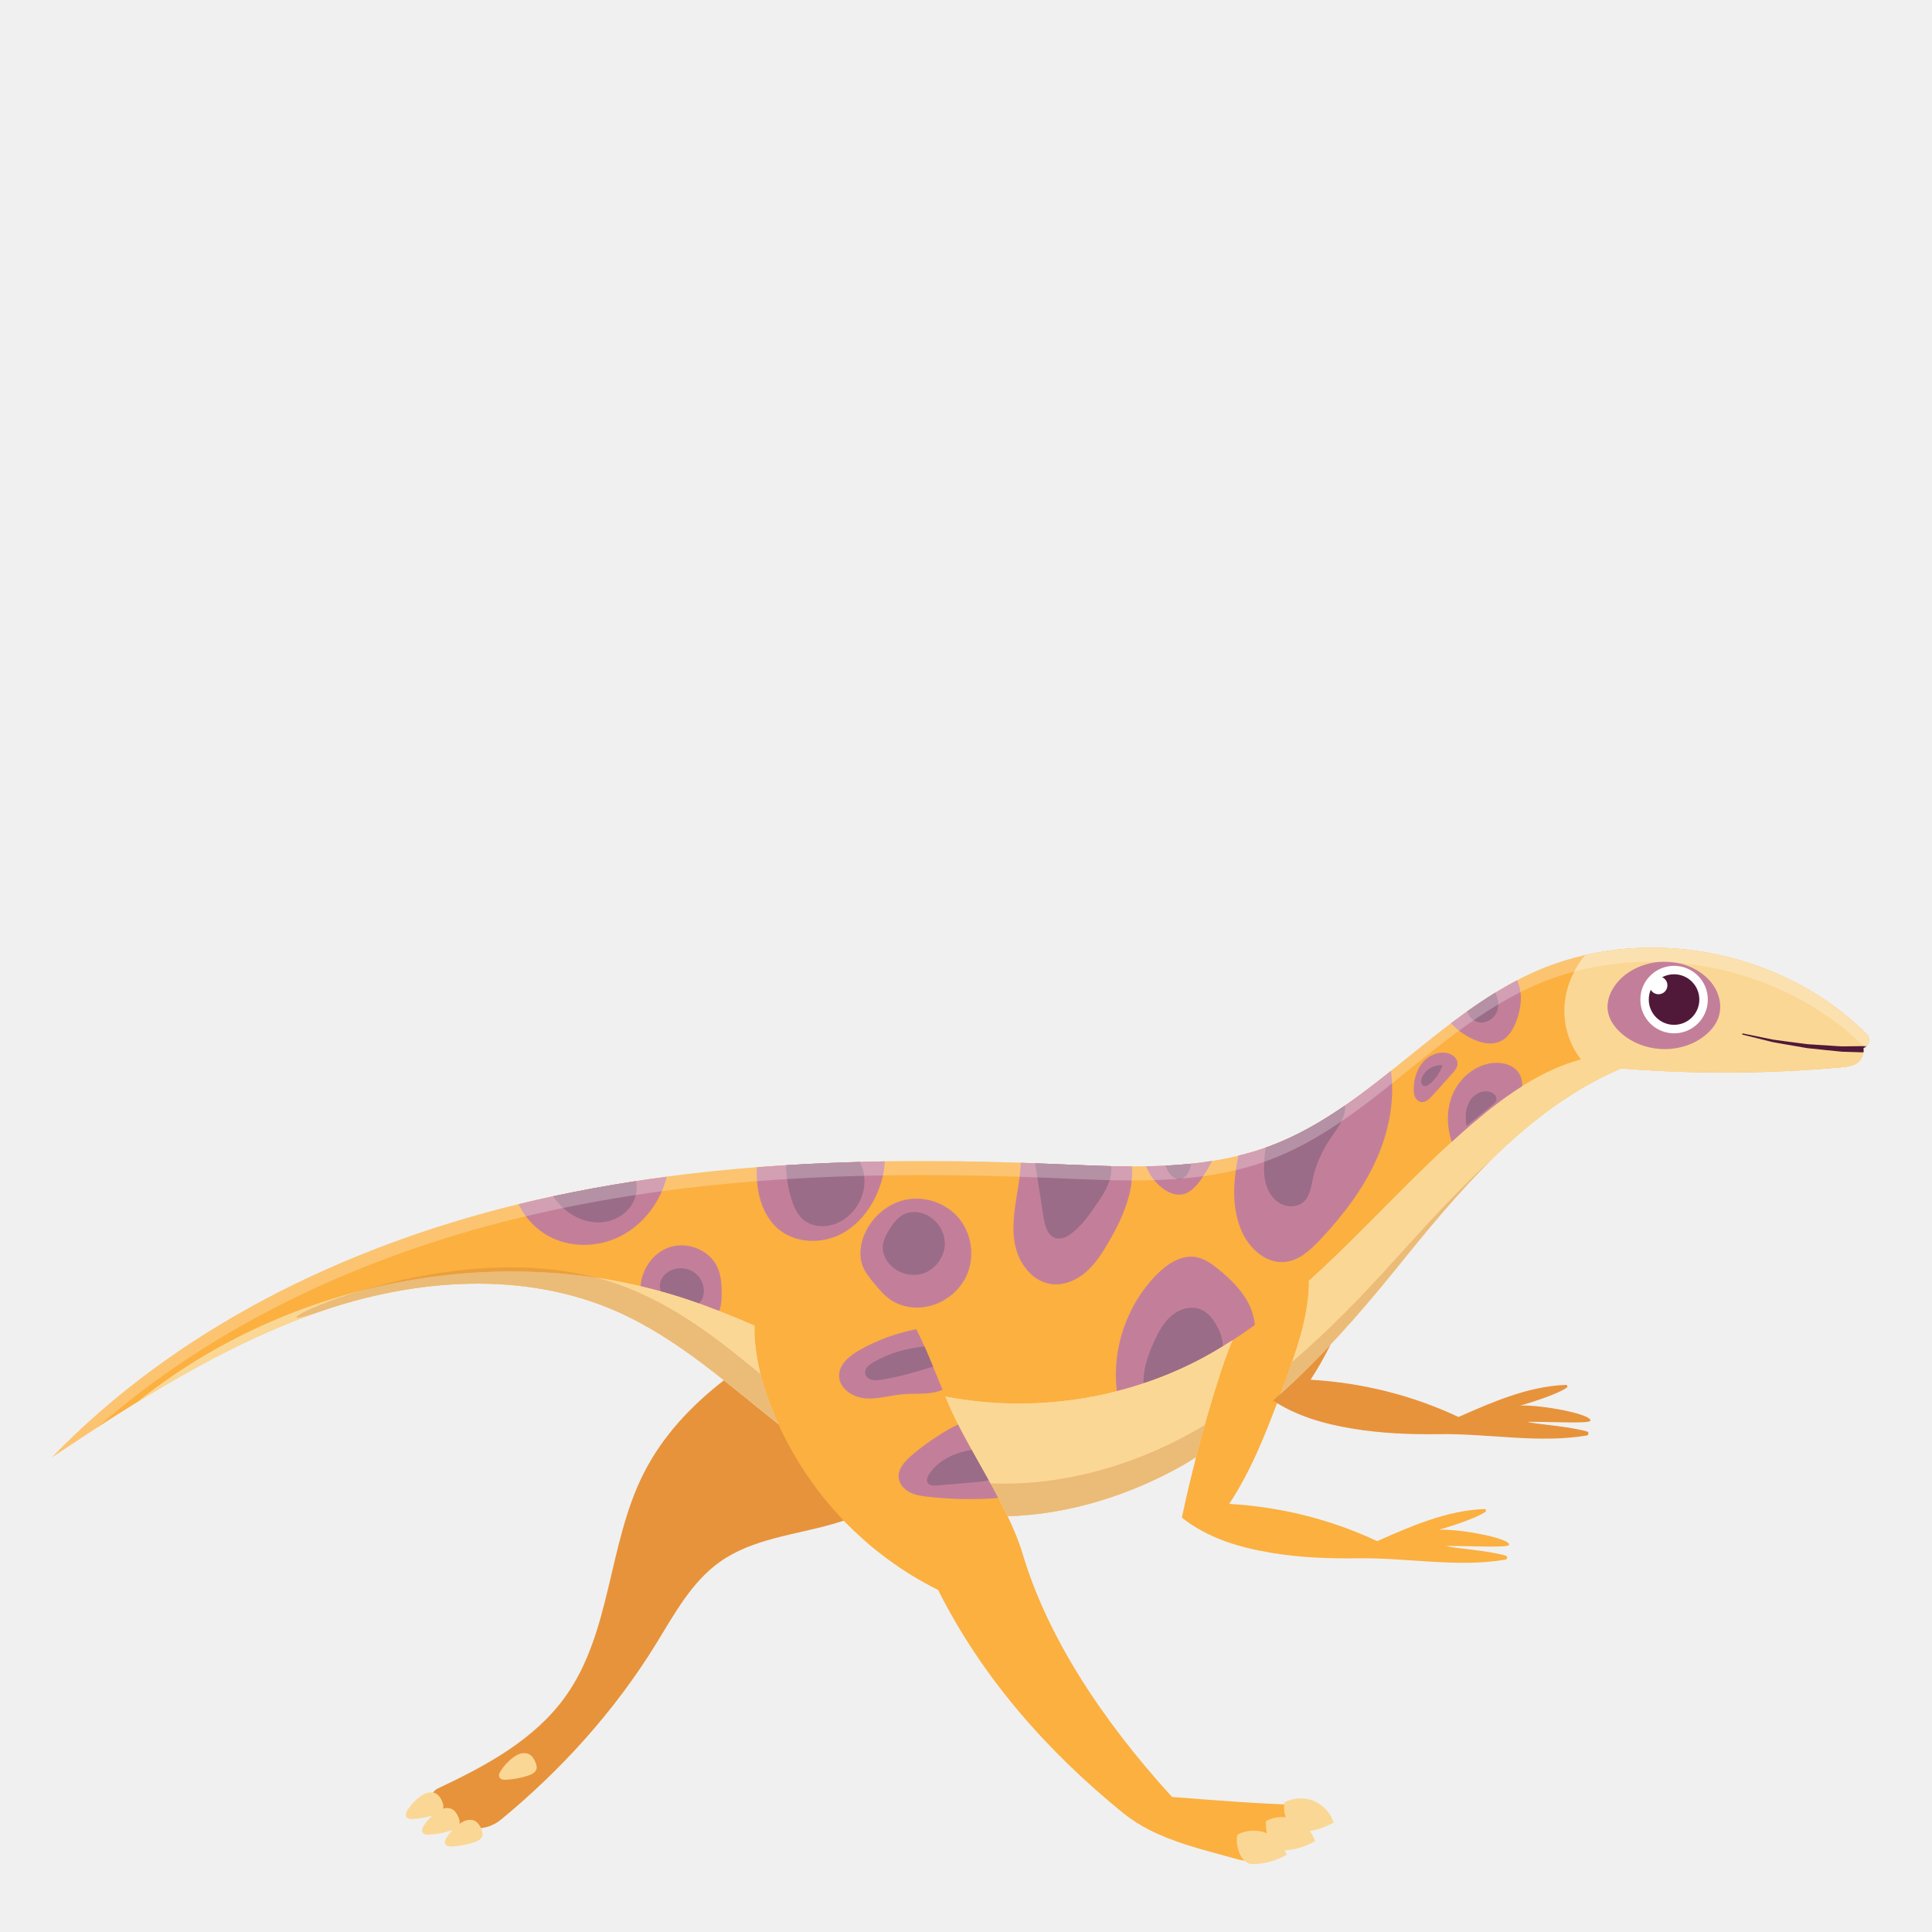
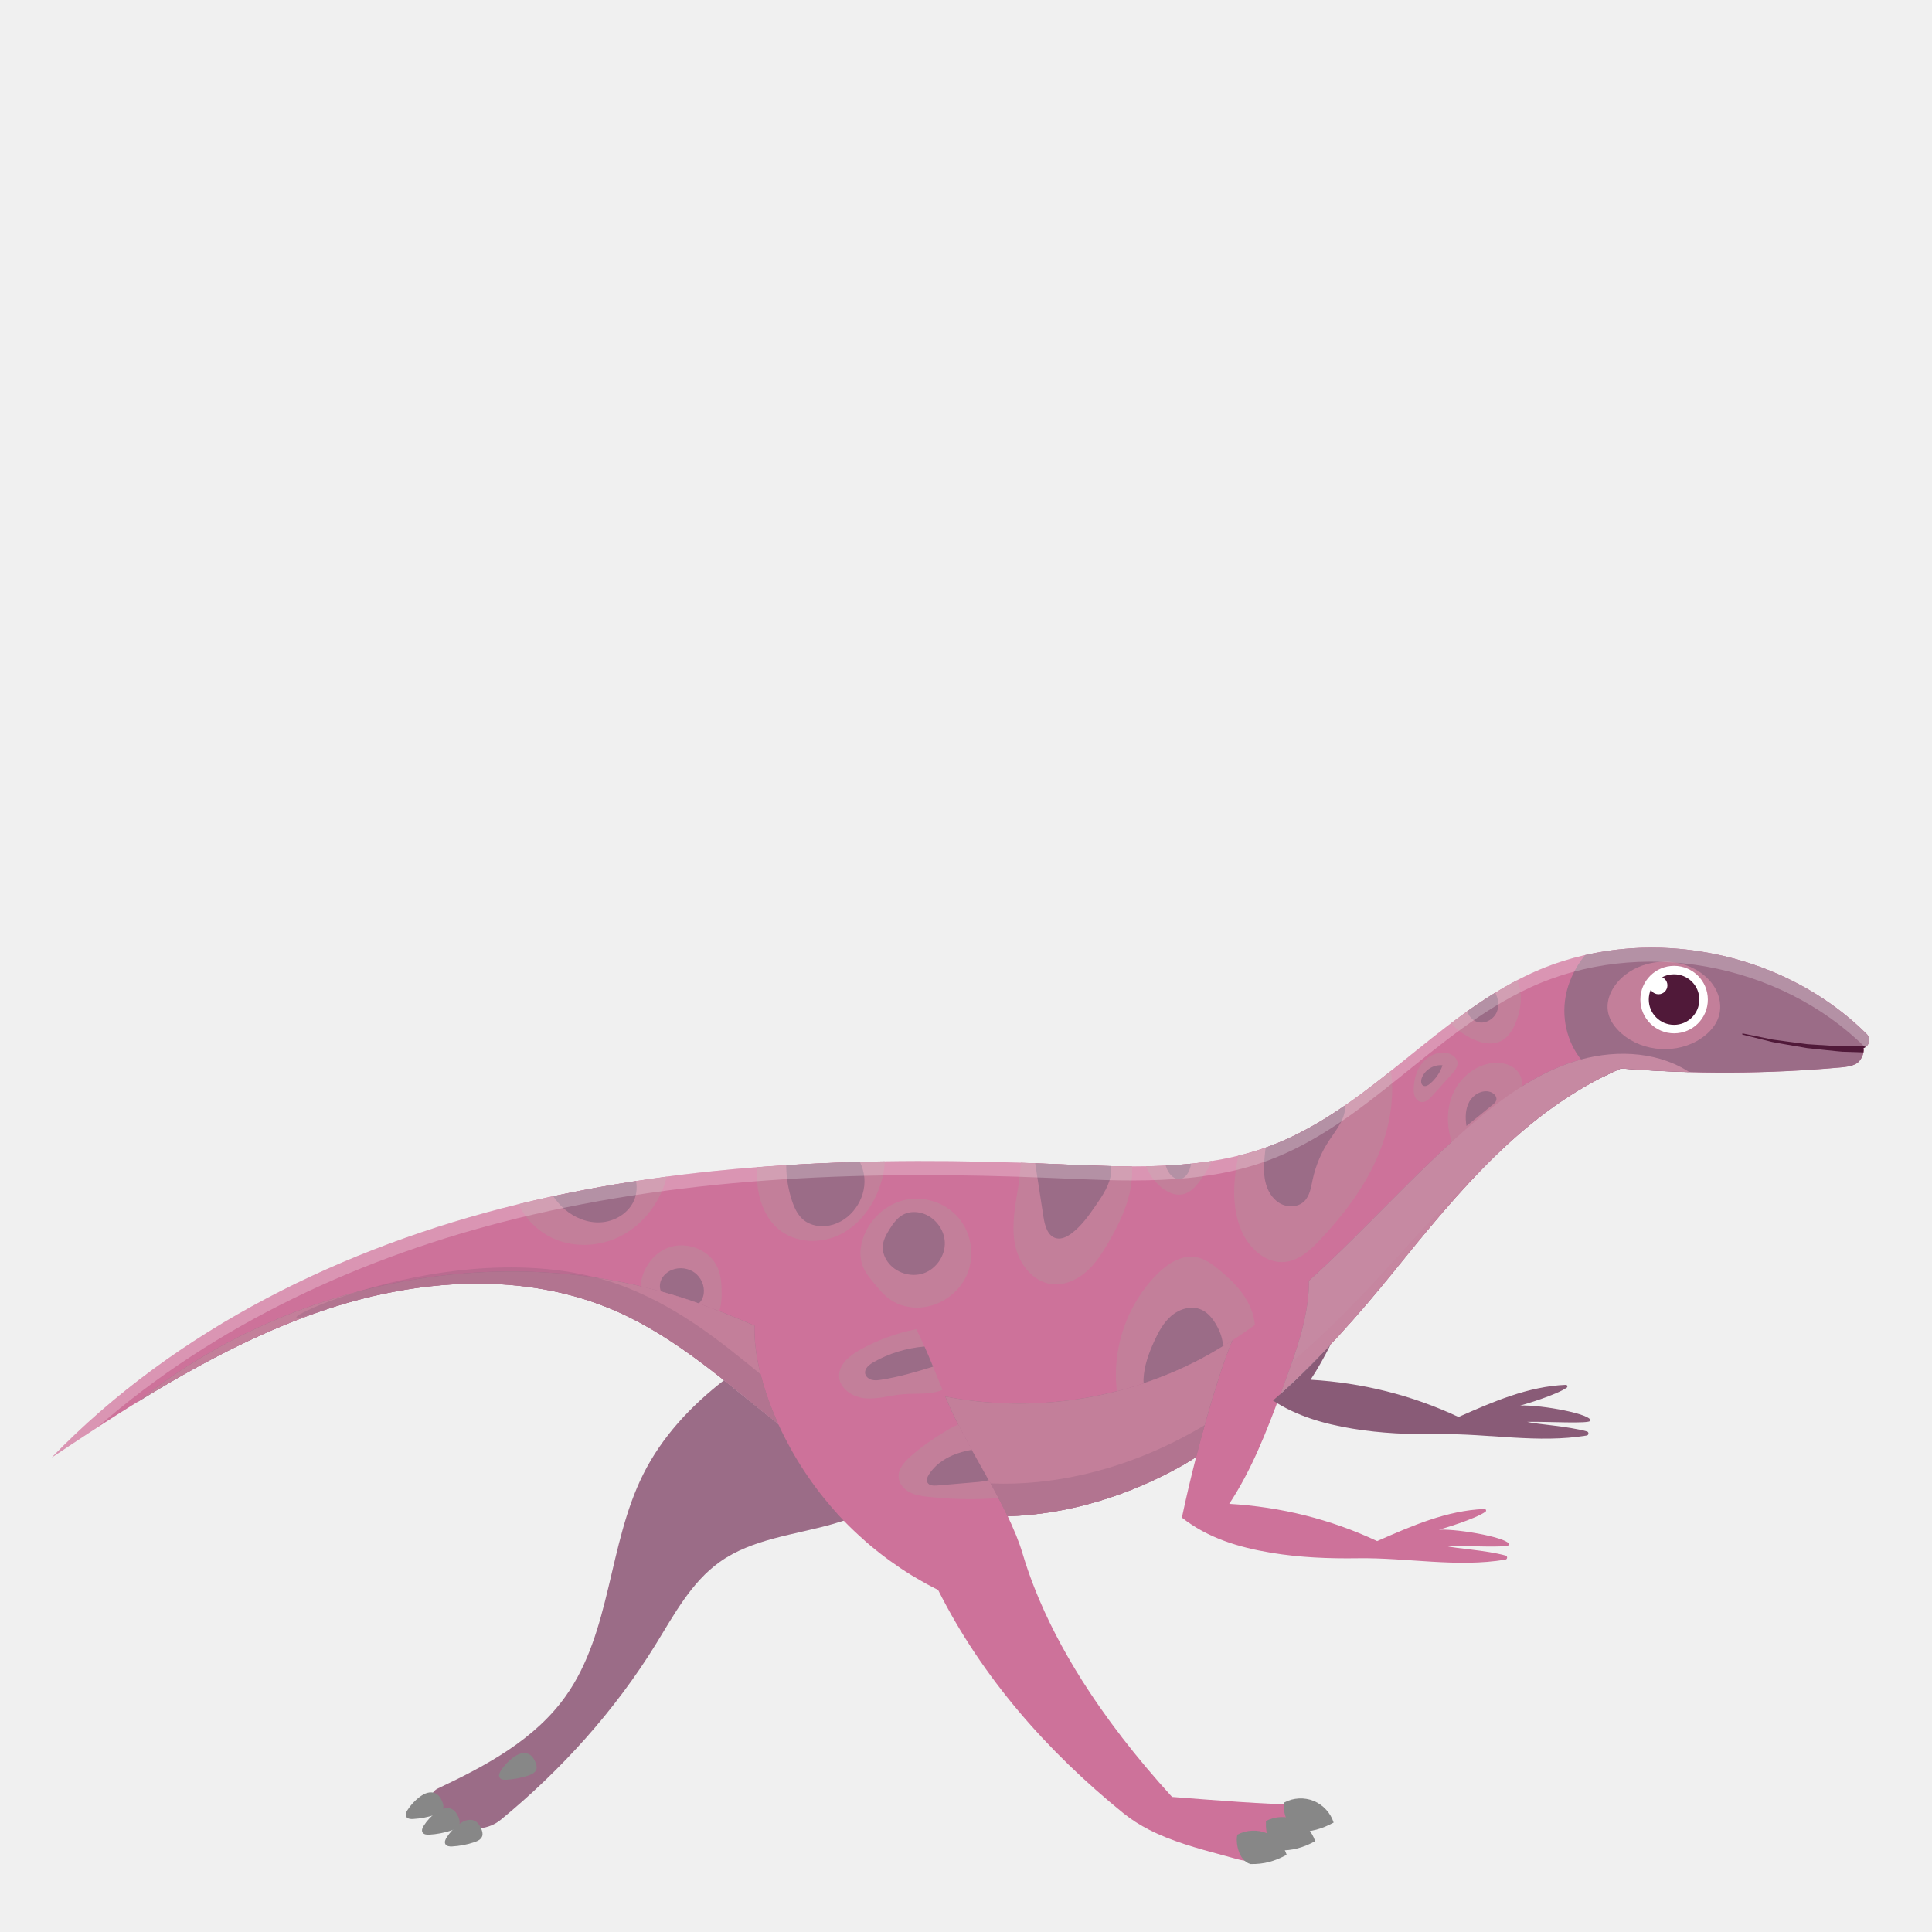
<svg xmlns="http://www.w3.org/2000/svg" version="1.1" id="Layer_1" x="0px" y="0px" width="170px" height="170px" viewBox="0 0 170 170" enable-background="new 0 0 170 170" xml:space="preserve">
  <g>
-     <path fill="#E7933B" d="M56.588,129.74c-3.087,6.187-2.798,13.843-6.795,19.483c-2.711,3.826-6.981,6.13-11.26,8.144   c-0.73,0.344-0.846,1.341-0.208,1.835c0.628,0.487,1.273,0.915,1.963,1.281c1.222,0.648,2.718,0.512,3.787-0.367   c5.334-4.387,10.025-9.582,13.645-15.459c1.612-2.617,3.115-5.444,5.622-7.225c2.864-2.034,6.551-2.365,9.93-3.328   c1.956-0.557,3.843-1.35,5.615-2.347c-5.687-2.233-10.323-6.455-15.182-10.305C60.771,123.72,58.234,126.441,56.588,129.74z" />
-     <path fill="#FBB040" d="M164.251,90.982c-7.538-7.519-19.903-9.793-29.585-5.305c-8.373,3.882-14.356,12.001-23.012,15.2   c-6.041,2.232-12.688,1.808-19.121,1.537c-15.744-0.659-31.673-0.185-46.979,3.561c-15.306,3.745-30.04,10.938-40.994,22.266   c7.47-4.978,15.011-9.845,23.486-12.8c8.476-2.955,18.089-3.666,26.292-0.02c5.248,2.332,9.607,6.275,14.135,9.87   c0.33,0.732,0.696,1.447,1.083,2.149c0.047,0.084,0.091,0.17,0.139,0.254c0.378,0.669,0.784,1.323,1.212,1.962   c0.065,0.097,0.132,0.193,0.198,0.29c0.437,0.636,0.895,1.256,1.378,1.856c0.055,0.069,0.113,0.135,0.169,0.203   c0.509,0.621,1.039,1.228,1.595,1.807c0.549,0.571,1.127,1.116,1.719,1.643c0.082,0.073,0.162,0.148,0.245,0.221   c0.569,0.495,1.158,0.967,1.763,1.417c0.109,0.082,0.218,0.162,0.329,0.241c0.61,0.442,1.234,0.864,1.876,1.259   c0.095,0.058,0.192,0.112,0.288,0.169c0.678,0.406,1.369,0.792,2.079,1.141c3.869,7.71,9.604,14.212,16.303,19.646   c0.701,0.568,1.461,1.045,2.261,1.455c2.001,1.025,4.256,1.638,6.487,2.241c0.447,0.121,0.893,0.241,1.335,0.365   c1.137,0.317,2.361,0.081,3.3-0.636c1.088-0.832,2.142-1.678,3.219-2.515c0.171-0.132,0.275-0.299,0.324-0.475   c0.119-0.44-0.114-0.938-0.569-1.101c-0.091-0.032-0.19-0.051-0.298-0.054c-3.939-0.081-7.82-0.407-11.779-0.712   c-1.569-1.722-3.04-3.467-4.398-5.229c-0.679-0.882-1.33-1.768-1.95-2.657c-0.31-0.444-0.612-0.89-0.907-1.337   c-1.771-2.679-3.26-5.387-4.415-8.102c-0.192-0.453-0.376-0.905-0.55-1.358c-0.348-0.906-0.658-1.812-0.928-2.718   c-0.159-0.535-0.354-1.08-0.576-1.631c-0.023-0.058-0.053-0.117-0.077-0.175c-0.204-0.495-0.423-0.994-0.663-1.498   c5.359-0.151,10.747-1.842,15.442-4.504c0.39-0.221,0.759-0.471,1.14-0.703c-0.454,1.77-0.877,3.548-1.252,5.337   c2.281,1.794,4.986,2.613,7.855,3.091c2.518,0.419,5.074,0.522,7.626,0.484c4.359-0.064,8.711,0.832,12.982,0.121   c0.194-0.032,0.21-0.308,0.019-0.36c-1.763-0.484-4.35-0.609-5.26-0.842c1.854-0.031,5.468,0.188,5.563-0.095   c0.194-0.561-4.2-1.409-6.171-1.342c0.271-0.052,3.209-0.937,4.098-1.573c0.107-0.077,0.046-0.25-0.086-0.245   c-3.321,0.134-6.383,1.479-9.443,2.827c-4.1-1.928-8.492-3.012-13.016-3.279c1.973-2.99,3.282-6.354,4.525-9.718   c3.596-3.233,6.845-6.896,9.891-10.659c5.788-7.156,11.604-14.281,20.049-17.942c6.418,0.516,12.879,0.487,19.292-0.084   c0.485-0.043,0.986-0.095,1.411-0.333s0.726-0.893,0.639-1.372l0.01-0.004C164.496,92.037,164.639,91.369,164.251,90.982z" />
+     <path fill="#9B6C87" d="M56.588,129.74c-3.087,6.187-2.798,13.843-6.795,19.482c-2.711,3.826-6.981,6.131-11.26,8.145   c-0.73,0.344-0.846,1.341-0.208,1.835c0.628,0.487,1.273,0.915,1.963,1.28c1.222,0.648,2.718,0.513,3.787-0.366   c5.334-4.388,10.025-9.582,13.645-15.459c1.612-2.617,3.115-5.444,5.622-7.226c2.864-2.033,6.551-2.365,9.93-3.328   c1.956-0.557,3.843-1.35,5.615-2.347c-5.687-2.233-10.323-6.455-15.182-10.305C60.771,123.72,58.234,126.441,56.588,129.74z" />
+     <path fill="#CD729A" d="M164.251,90.982c-7.538-7.52-19.903-9.793-29.585-5.306c-8.373,3.882-14.355,12.001-23.012,15.2   c-6.041,2.232-12.688,1.809-19.121,1.537c-15.744-0.659-31.673-0.186-46.979,3.561c-15.306,3.745-30.04,10.938-40.994,22.267   c7.47-4.978,15.011-9.845,23.486-12.8c8.476-2.955,18.089-3.666,26.292-0.021c5.248,2.332,9.607,6.274,14.135,9.87   c0.33,0.732,0.696,1.447,1.083,2.148c0.047,0.084,0.091,0.17,0.139,0.254c0.378,0.67,0.784,1.324,1.212,1.963   c0.065,0.097,0.132,0.193,0.198,0.289c0.437,0.637,0.895,1.257,1.378,1.856c0.055,0.069,0.113,0.136,0.169,0.203   c0.509,0.621,1.039,1.228,1.595,1.808c0.549,0.57,1.127,1.115,1.719,1.643c0.082,0.072,0.162,0.148,0.245,0.221   c0.569,0.495,1.158,0.967,1.763,1.417c0.109,0.082,0.218,0.162,0.329,0.241c0.61,0.441,1.234,0.864,1.876,1.259   c0.095,0.058,0.192,0.112,0.288,0.169c0.678,0.406,1.369,0.793,2.079,1.141c3.869,7.711,9.604,14.213,16.304,19.646   c0.7,0.568,1.461,1.045,2.26,1.455c2.002,1.025,4.257,1.639,6.488,2.241c0.446,0.121,0.893,0.241,1.334,0.364   c1.137,0.318,2.361,0.082,3.301-0.635c1.088-0.832,2.142-1.679,3.219-2.516c0.171-0.132,0.275-0.299,0.324-0.475   c0.119-0.44-0.114-0.938-0.569-1.102c-0.091-0.031-0.19-0.051-0.298-0.054c-3.939-0.081-7.82-0.407-11.779-0.712   c-1.568-1.723-3.04-3.467-4.398-5.229c-0.678-0.883-1.33-1.769-1.949-2.658c-0.311-0.443-0.612-0.89-0.907-1.336   c-1.771-2.68-3.26-5.388-4.415-8.103c-0.191-0.453-0.376-0.905-0.55-1.358c-0.349-0.906-0.658-1.812-0.929-2.718   c-0.158-0.534-0.354-1.08-0.575-1.631c-0.023-0.058-0.054-0.117-0.077-0.175c-0.204-0.495-0.423-0.994-0.663-1.498   c5.358-0.151,10.747-1.842,15.442-4.504c0.39-0.221,0.759-0.471,1.14-0.703c-0.454,1.77-0.877,3.548-1.252,5.337   c2.28,1.794,4.985,2.613,7.854,3.091c2.519,0.419,5.074,0.522,7.627,0.484c4.358-0.064,8.711,0.832,12.981,0.121   c0.194-0.032,0.21-0.309,0.019-0.36c-1.763-0.483-4.35-0.608-5.26-0.842c1.854-0.031,5.469,0.188,5.562-0.095   c0.195-0.562-4.199-1.409-6.17-1.342c0.271-0.053,3.209-0.938,4.098-1.574c0.107-0.076,0.046-0.25-0.086-0.244   c-3.321,0.134-6.383,1.479-9.443,2.826c-4.1-1.928-8.492-3.012-13.016-3.278c1.973-2.99,3.281-6.354,4.525-9.718   c3.596-3.233,6.845-6.896,9.891-10.659c5.788-7.156,11.604-14.281,20.049-17.942c6.418,0.516,12.879,0.487,19.292-0.084   c0.485-0.043,0.985-0.095,1.411-0.333c0.425-0.237,0.727-0.893,0.639-1.372l0.01-0.004   C164.496,92.037,164.639,91.369,164.251,90.982z" />
    <g>
-       <path fill="#FBD795" d="M66.39,116.645c-1.877-0.81-3.768-1.58-5.698-2.234c-16.295-5.521-35.24-1.779-48.596,8.953    c5.072-3.134,10.303-5.953,15.95-7.922c8.476-2.955,18.089-3.666,26.292-0.02c5.248,2.332,9.607,6.275,14.135,9.87    c-0.393-0.873-0.745-1.766-1.05-2.674C66.779,120.695,66.341,118.657,66.39,116.645z" />
-       <path fill="#FBD795" d="M148.463,94.216c-2.945-1.802-6.723-1.854-10.009-0.795s-6.157,3.118-8.787,5.355    c-5.087,4.329-9.554,9.475-14.503,13.932c0.012,0.148,0.016,0.297,0.01,0.439c-0.104,2.961-1.137,5.8-2.159,8.581    c-0.108,0.295-0.218,0.59-0.327,0.886c3.596-3.233,6.845-6.896,9.891-10.659c5.788-7.156,11.604-14.281,20.049-17.942    c1.998,0.161,4,0.263,6.004,0.317C148.574,94.293,148.521,94.251,148.463,94.216z" />
-       <path fill="#FBD795" d="M105.246,128.208c0.596-2.317,1.25-4.62,1.98-6.898c0.365-1.143,0.759-2.279,1.223-3.384    c-0.918,0.592-1.855,1.157-2.83,1.67c-6.82,3.587-14.873,4.755-22.437,3.288c0.098,0.233,0.194,0.468,0.295,0.7    c1.319,3.043,3.593,6.502,5.187,9.831c5.359-0.151,10.747-1.842,15.442-4.504C104.496,128.69,104.865,128.44,105.246,128.208z" />
+       <path fill="#9B6C87" d="M66.39,116.645c-1.877-0.81-3.768-1.58-5.698-2.233c-16.295-5.521-35.24-1.779-48.596,8.953    c5.072-3.134,10.303-5.953,15.95-7.923c8.476-2.955,18.089-3.666,26.292-0.02c5.248,2.332,9.607,6.275,14.135,9.87    c-0.393-0.873-0.745-1.767-1.05-2.674C66.779,120.695,66.341,118.657,66.39,116.645z" />
+       <path fill="#9B6C87" d="M148.463,94.216c-2.945-1.802-6.723-1.854-10.009-0.795s-6.157,3.118-8.787,5.354    c-5.087,4.33-9.554,9.476-14.503,13.933c0.012,0.147,0.016,0.297,0.01,0.438c-0.104,2.961-1.137,5.801-2.158,8.582    c-0.108,0.295-0.219,0.59-0.328,0.886c3.597-3.233,6.846-6.896,9.892-10.659c5.788-7.156,11.604-14.281,20.049-17.941    c1.998,0.16,4,0.262,6.004,0.316C148.574,94.293,148.521,94.251,148.463,94.216z" />
+       <path fill="#9B6C87" d="M105.246,128.208c0.596-2.317,1.25-4.62,1.98-6.897c0.364-1.144,0.758-2.279,1.223-3.385    c-0.918,0.592-1.855,1.157-2.83,1.67c-6.82,3.588-14.873,4.756-22.437,3.288c0.098,0.233,0.194,0.468,0.295,0.7    c1.319,3.043,3.593,6.502,5.187,9.831c5.359-0.151,10.747-1.842,15.441-4.504C104.496,128.689,104.865,128.439,105.246,128.208z" />
    </g>
-     <path fill="#FBD795" d="M163.969,92.224l0.01-0.004c0.518-0.183,0.66-0.851,0.272-1.237c-6.337-6.319-16.083-8.933-24.78-6.939   c-0.946,1.166-1.596,2.57-1.774,4.059c-0.253,2.106,0.479,4.343,2.037,5.781c0.384,0.354,0.805,0.65,1.251,0.904   c0.537-0.271,1.083-0.531,1.643-0.774c6.418,0.516,12.879,0.487,19.292-0.084c0.485-0.043,0.986-0.095,1.411-0.333   S164.056,92.703,163.969,92.224z" />
-     <path fill="#FBD795" d="M114.168,161.185c1.199,0.021,2.127-0.243,3.182-0.814c-0.268-0.849-0.927-1.565-1.75-1.903   s-1.796-0.289-2.582,0.127C112.836,159.956,113.436,160.454,114.168,161.185z" />
-     <path fill="#FBD795" d="M112.539,162.823c1.199,0.022,2.127-0.242,3.182-0.813c-0.268-0.849-0.926-1.565-1.749-1.903   s-1.796-0.29-2.582,0.127C111.351,161.534,111.66,162.184,112.539,162.823z" />
-     <path fill="#FBD795" d="M110.033,164.022c1.199,0.021,2.128-0.243,3.183-0.814c-0.268-0.849-0.927-1.565-1.75-1.903   s-1.796-0.29-2.582,0.127C108.701,162.004,108.934,163.722,110.033,164.022z" />
-     <path fill="#FBD795" d="M38.905,158.504c-0.119-0.279-0.29-0.555-0.559-0.693c-0.231-0.119-0.51-0.122-0.76-0.05   s-0.475,0.213-0.682,0.37c-0.41,0.312-0.766,0.697-1.044,1.131c-0.114,0.179-0.217,0.409-0.112,0.593   c0.11,0.192,0.375,0.214,0.596,0.201c0.657-0.036,1.308-0.16,1.932-0.368c0.294-0.097,0.615-0.246,0.712-0.54   C39.058,158.938,38.991,158.707,38.905,158.504z" />
-     <path fill="#FBD795" d="M40.334,159.883c-0.119-0.278-0.29-0.554-0.559-0.692c-0.231-0.12-0.51-0.122-0.76-0.051   c-0.25,0.072-0.475,0.214-0.682,0.371c-0.411,0.312-0.766,0.696-1.044,1.131c-0.114,0.178-0.217,0.408-0.112,0.593   c0.11,0.192,0.375,0.213,0.596,0.201c0.657-0.037,1.308-0.161,1.932-0.368c0.293-0.098,0.614-0.247,0.711-0.541   C40.487,160.316,40.421,160.087,40.334,159.883z" />
-     <path fill="#FBD795" d="M42.348,160.92c-0.119-0.278-0.29-0.554-0.559-0.693c-0.231-0.119-0.51-0.122-0.76-0.05   s-0.475,0.213-0.682,0.37c-0.41,0.312-0.766,0.697-1.044,1.131c-0.115,0.179-0.217,0.409-0.112,0.594   c0.11,0.191,0.375,0.213,0.596,0.2c0.657-0.036,1.308-0.16,1.932-0.368c0.294-0.097,0.615-0.246,0.712-0.54   C42.5,161.354,42.434,161.124,42.348,160.92z" />
-     <path fill="#FBD795" d="M47.111,155.051c-0.119-0.279-0.29-0.555-0.559-0.693c-0.231-0.12-0.51-0.122-0.76-0.051   c-0.25,0.072-0.475,0.213-0.682,0.371c-0.41,0.312-0.766,0.696-1.044,1.131c-0.115,0.178-0.217,0.408-0.112,0.593   c0.11,0.192,0.375,0.213,0.596,0.201c0.657-0.037,1.308-0.161,1.932-0.368c0.294-0.098,0.615-0.247,0.712-0.541   C47.264,155.483,47.198,155.254,47.111,155.051z" />
-     <path fill="#501939" d="M163.969,92.224l0.01-0.004c0.107-0.038,0.194-0.1,0.268-0.173c-0.312,0.004-1.832,0.021-2.143,0.024   c-0.309-0.005-0.63-0.037-0.965-0.056c-0.67-0.043-1.385-0.089-2.099-0.136c-0.713-0.093-2.753-0.354-3.058-0.407   c-0.303-0.062-2.621-0.537-2.621-0.537c-0.029-0.006-0.057,0.012-0.064,0.04c-0.007,0.029,0.011,0.06,0.041,0.066   c0,0,2.302,0.571,2.604,0.646c0.304,0.067,0.629,0.112,0.962,0.174c0.669,0.115,1.382,0.239,2.096,0.362   c0.723,0.077,2.791,0.303,3.102,0.32c0.31,0.01,1.589,0.047,1.865,0.056C163.988,92.47,163.99,92.342,163.969,92.224z" />
-     <path fill="#E7933B" d="M112.011,123.234c2.089,1.373,4.479,2.056,6.995,2.474c2.519,0.419,5.075,0.522,7.627,0.485   c4.359-0.064,8.711,0.831,12.982,0.121c0.195-0.033,0.21-0.309,0.02-0.36c-1.764-0.485-4.35-0.61-5.261-0.842   c1.854-0.032,5.468,0.187,5.563-0.096c0.194-0.56-4.201-1.409-6.172-1.342c0.271-0.052,3.211-0.937,4.099-1.573   c0.107-0.077,0.046-0.25-0.086-0.245c-3.321,0.135-6.382,1.479-9.442,2.827c-4.101-1.928-8.493-3.012-13.016-3.278   c0.655-0.994,1.231-2.033,1.763-3.097C115.467,120.034,113.782,121.689,112.011,123.234z" />
-     <path fill="#C37F9A" d="M84.33,107.145c-1.153-1.352-3.098-1.972-4.82-1.537c-1.441,0.363-2.674,1.419-3.33,2.754   c-0.473,0.963-0.651,2.122-0.239,3.113c0.215,0.518,0.575,0.959,0.93,1.393c0.452,0.553,0.913,1.112,1.504,1.512   c0.748,0.505,1.672,0.72,2.573,0.67c1.773-0.099,3.445-1.27,4.144-2.903C85.791,110.513,85.484,108.495,84.33,107.145z" />
-     <path fill="#C37F9A" d="M66.705,104.704c0.213,1.296,0.771,2.577,1.77,3.43c1.493,1.274,3.79,1.353,5.532,0.448   s2.949-2.648,3.521-4.526c0.183-0.601,0.298-1.232,0.323-1.862c-3.763,0.06-7.522,0.226-11.267,0.519   C66.569,103.379,66.596,104.046,66.705,104.704z" />
-     <path fill="#C37F9A" d="M108.961,101.691c-0.443,2.22-0.61,4.53,0.27,6.585c0.662,1.551,2.15,2.934,3.828,2.766   c1.251-0.126,2.255-1.056,3.117-1.971c1.958-2.082,3.729-4.381,4.906-6.985c1.107-2.45,1.666-5.194,1.311-7.854   c-3.342,2.662-6.758,5.175-10.738,6.646C110.769,101.205,109.869,101.47,108.961,101.691z" />
-     <path fill="#C37F9A" d="M89.482,105.123c-0.252,1.55-0.487,3.152-0.104,4.675c0.383,1.523,1.54,2.961,3.094,3.185   c1.093,0.157,2.204-0.308,3.044-1.023c0.841-0.716,1.449-1.661,2.004-2.615c0.863-1.484,1.638-3.05,1.955-4.737   c0.121-0.646,0.168-1.313,0.128-1.972c-2.358-0.004-4.728-0.121-7.069-0.22c-0.903-0.037-1.808-0.07-2.713-0.101   C89.788,103.252,89.634,104.195,89.482,105.123z" />
-     <path fill="#C37F9A" d="M58.53,104.035c0.051-0.161,0.094-0.325,0.134-0.491c-4.381,0.58-8.731,1.365-13.032,2.414   c0.627,1.337,1.755,2.448,3.114,3.043c1.889,0.827,4.151,0.678,5.973-0.29C56.539,107.743,57.907,106.001,58.53,104.035z" />
-     <path fill="#C37F9A" d="M129.098,91.172c0.913,0.536,2.074,0.906,3.012,0.411c0.635-0.336,1.025-1.003,1.291-1.671   c0.463-1.161,0.61-2.556,0.092-3.651c-2.042,1.066-3.949,2.37-5.801,3.77C128.076,90.493,128.574,90.864,129.098,91.172z" />
-     <path fill="#C37F9A" d="M125.051,96.968c0.383,0.06,0.711-0.255,0.97-0.543c0.579-0.643,1.159-1.285,1.737-1.928   c0.242-0.268,0.498-0.573,0.492-0.934c-0.008-0.478-0.487-0.826-0.957-0.913c-0.785-0.145-1.608,0.237-2.119,0.851   c-0.512,0.612-0.74,1.423-0.776,2.22c-0.012,0.258-0.004,0.522,0.095,0.762C124.59,96.721,124.795,96.929,125.051,96.968z" />
+     <path fill="#9B6C87" d="M163.969,92.225l0.01-0.005c0.519-0.183,0.66-0.851,0.272-1.237c-6.337-6.318-16.083-8.933-24.78-6.938   c-0.945,1.166-1.596,2.57-1.773,4.06c-0.254,2.105,0.479,4.342,2.037,5.78c0.384,0.354,0.805,0.65,1.25,0.904   c0.537-0.271,1.084-0.531,1.644-0.774c6.418,0.516,12.879,0.487,19.292-0.084c0.484-0.043,0.986-0.095,1.411-0.332   C163.756,93.359,164.057,92.703,163.969,92.225z" />
+     <path fill="#878787" d="M114.168,161.186c1.199,0.021,2.127-0.244,3.182-0.814c-0.268-0.85-0.927-1.564-1.75-1.903   c-0.822-0.338-1.795-0.288-2.582,0.128C112.836,159.956,113.436,160.454,114.168,161.186z" />
+     <path fill="#878787" d="M112.539,162.823c1.199,0.022,2.127-0.242,3.182-0.813c-0.268-0.849-0.926-1.564-1.748-1.902   c-0.824-0.338-1.797-0.291-2.582,0.127C111.352,161.534,111.66,162.184,112.539,162.823z" />
+     <path fill="#878787" d="M110.033,164.021c1.199,0.021,2.128-0.242,3.183-0.813c-0.268-0.849-0.927-1.565-1.75-1.903   s-1.796-0.289-2.582,0.127C108.701,162.004,108.934,163.723,110.033,164.021z" />
+     <path fill="#878787" d="M38.905,158.504c-0.119-0.279-0.29-0.555-0.559-0.693c-0.231-0.119-0.51-0.121-0.76-0.05   c-0.25,0.072-0.475,0.214-0.682,0.37c-0.41,0.312-0.766,0.697-1.044,1.131c-0.114,0.18-0.217,0.409-0.112,0.594   c0.11,0.191,0.375,0.213,0.596,0.201c0.657-0.037,1.308-0.16,1.932-0.369c0.294-0.097,0.615-0.246,0.712-0.539   C39.058,158.938,38.991,158.707,38.905,158.504z" />
+     <path fill="#878787" d="M40.334,159.883c-0.119-0.277-0.29-0.554-0.559-0.691c-0.231-0.121-0.51-0.123-0.76-0.051   c-0.25,0.071-0.475,0.213-0.682,0.37c-0.411,0.312-0.766,0.696-1.044,1.132c-0.114,0.178-0.217,0.407-0.112,0.592   c0.11,0.192,0.375,0.214,0.596,0.201c0.657-0.037,1.308-0.16,1.932-0.367c0.293-0.098,0.614-0.248,0.711-0.541   C40.487,160.316,40.421,160.087,40.334,159.883z" />
+     <path fill="#878787" d="M42.348,160.92c-0.119-0.277-0.29-0.554-0.559-0.693c-0.231-0.119-0.51-0.121-0.76-0.05   c-0.25,0.072-0.475,0.214-0.682,0.37c-0.41,0.312-0.766,0.697-1.044,1.131c-0.115,0.18-0.217,0.409-0.112,0.594   c0.11,0.191,0.375,0.213,0.596,0.201c0.657-0.037,1.308-0.16,1.932-0.369c0.294-0.097,0.615-0.246,0.712-0.539   C42.5,161.354,42.434,161.124,42.348,160.92z" />
+     <path fill="#878787" d="M47.111,155.051c-0.119-0.279-0.29-0.555-0.559-0.693c-0.231-0.119-0.51-0.121-0.76-0.051   c-0.25,0.072-0.475,0.213-0.682,0.371c-0.41,0.312-0.766,0.696-1.044,1.131c-0.115,0.178-0.217,0.408-0.112,0.594   c0.11,0.191,0.375,0.213,0.596,0.201c0.657-0.037,1.308-0.162,1.932-0.369c0.294-0.098,0.615-0.246,0.712-0.541   C47.264,155.482,47.198,155.254,47.111,155.051z" />
+     <path fill="#501939" d="M163.969,92.225l0.01-0.005c0.107-0.038,0.194-0.1,0.269-0.173c-0.312,0.004-1.832,0.021-2.144,0.023   c-0.309-0.004-0.629-0.036-0.965-0.055c-0.67-0.043-1.385-0.09-2.099-0.137c-0.713-0.093-2.753-0.354-3.058-0.406   c-0.303-0.062-2.621-0.537-2.621-0.537c-0.029-0.006-0.057,0.012-0.064,0.039c-0.007,0.029,0.012,0.061,0.041,0.066   c0,0,2.303,0.57,2.604,0.646c0.305,0.066,0.629,0.111,0.963,0.174c0.669,0.115,1.382,0.238,2.096,0.361   c0.723,0.077,2.791,0.303,3.102,0.32c0.311,0.01,1.59,0.047,1.865,0.057C163.988,92.47,163.99,92.342,163.969,92.225z" />
+     <path fill="#895B77" d="M112.012,123.234c2.088,1.373,4.479,2.056,6.994,2.474c2.52,0.419,5.075,0.522,7.627,0.485   c4.359-0.064,8.711,0.83,12.982,0.121c0.195-0.033,0.21-0.31,0.02-0.36c-1.764-0.485-4.35-0.61-5.261-0.843   c1.854-0.031,5.468,0.188,5.563-0.096c0.193-0.56-4.201-1.408-6.172-1.342c0.271-0.052,3.211-0.938,4.099-1.572   c0.106-0.078,0.046-0.25-0.087-0.246c-3.32,0.136-6.381,1.479-9.441,2.828c-4.102-1.929-8.493-3.013-13.016-3.278   c0.654-0.994,1.23-2.033,1.763-3.097C115.467,120.034,113.782,121.689,112.012,123.234z" />
+     <path fill="#C37F9A" d="M84.33,107.145c-1.153-1.352-3.098-1.972-4.82-1.537c-1.441,0.363-2.674,1.42-3.33,2.754   c-0.473,0.964-0.651,2.123-0.239,3.113c0.215,0.519,0.575,0.959,0.93,1.394c0.452,0.553,0.913,1.112,1.504,1.512   c0.748,0.505,1.672,0.72,2.573,0.67c1.773-0.099,3.445-1.271,4.144-2.903C85.791,110.514,85.484,108.495,84.33,107.145z" />
+     <path fill="#C37F9A" d="M66.705,104.704c0.213,1.296,0.771,2.577,1.77,3.43c1.493,1.274,3.79,1.353,5.532,0.448   c1.742-0.905,2.949-2.648,3.521-4.525c0.183-0.602,0.298-1.232,0.323-1.863c-3.763,0.061-7.522,0.227-11.267,0.52   C66.569,103.379,66.596,104.046,66.705,104.704z" />
+     <path fill="#C37F9A" d="M108.961,101.691c-0.443,2.22-0.609,4.529,0.27,6.584c0.662,1.552,2.15,2.935,3.828,2.767   c1.252-0.126,2.256-1.056,3.117-1.972c1.958-2.081,3.729-4.381,4.906-6.984c1.107-2.45,1.666-5.193,1.311-7.854   c-3.342,2.662-6.758,5.175-10.738,6.646C110.77,101.205,109.869,101.47,108.961,101.691z" />
+     <path fill="#C37F9A" d="M89.482,105.123c-0.252,1.55-0.487,3.152-0.104,4.675c0.384,1.522,1.54,2.961,3.095,3.185   c1.092,0.158,2.203-0.308,3.043-1.022c0.842-0.716,1.449-1.661,2.004-2.615c0.863-1.483,1.639-3.05,1.955-4.737   c0.121-0.646,0.168-1.312,0.129-1.972c-2.358-0.004-4.729-0.12-7.069-0.22c-0.903-0.037-1.808-0.07-2.714-0.102   C89.788,103.252,89.634,104.195,89.482,105.123z" />
+     <path fill="#C37F9A" d="M58.53,104.035c0.051-0.161,0.094-0.325,0.134-0.491c-4.381,0.58-8.731,1.365-13.032,2.414   c0.627,1.337,1.755,2.448,3.114,3.043c1.889,0.827,4.151,0.679,5.973-0.29C56.539,107.743,57.907,106.001,58.53,104.035z" />
+     <path fill="#C37F9A" d="M129.098,91.172c0.914,0.536,2.074,0.906,3.012,0.411c0.636-0.336,1.025-1.003,1.291-1.671   c0.463-1.161,0.611-2.557,0.093-3.651c-2.042,1.066-3.949,2.37-5.802,3.771C128.076,90.493,128.574,90.864,129.098,91.172z" />
+     <path fill="#C37F9A" d="M125.051,96.968c0.383,0.06,0.711-0.255,0.971-0.543c0.578-0.643,1.158-1.284,1.736-1.928   c0.242-0.269,0.498-0.573,0.492-0.935c-0.008-0.478-0.486-0.826-0.957-0.912c-0.785-0.146-1.607,0.236-2.119,0.851   c-0.512,0.612-0.74,1.423-0.775,2.22c-0.012,0.258-0.004,0.522,0.095,0.762C124.59,96.721,124.795,96.93,125.051,96.968z" />
    <g>
-       <path fill="#C37F9A" d="M76.152,123.045c1.108,0.089,2.2-0.275,3.308-0.365c1.168-0.097,2.428,0.078,3.474-0.39    c-0.737-1.794-1.441-3.611-2.309-5.332c-1.737,0.34-3.421,0.953-4.964,1.82c-0.899,0.506-1.85,1.272-1.829,2.304    C73.854,122.193,75.044,122.956,76.152,123.045z" />
-       <path fill="#C37F9A" d="M87.326,131.851c0.172-0.011,0.348-0.026,0.523-0.047c-1.151-2.186-2.478-4.387-3.533-6.457    c-0.442,0.188-0.871,0.427-1.276,0.678c-1.036,0.641-2.041,1.338-2.948,2.15c-0.541,0.484-1.083,1.108-1.021,1.831    c0.048,0.562,0.471,1.038,0.972,1.299c0.5,0.26,1.073,0.34,1.634,0.401C83.552,131.913,85.444,131.961,87.326,131.851z" />
+       <path fill="#C37F9A" d="M76.152,123.045c1.108,0.089,2.2-0.275,3.308-0.365c1.168-0.097,2.428,0.078,3.474-0.39    c-0.737-1.794-1.441-3.61-2.309-5.332c-1.737,0.34-3.421,0.953-4.964,1.819c-0.899,0.507-1.85,1.272-1.829,2.305    C73.854,122.193,75.044,122.956,76.152,123.045z" />
+       <path fill="#C37F9A" d="M87.326,131.852c0.172-0.012,0.348-0.026,0.523-0.047c-1.151-2.187-2.479-4.388-3.534-6.457    c-0.442,0.188-0.871,0.426-1.276,0.678c-1.036,0.641-2.041,1.338-2.948,2.149c-0.541,0.484-1.083,1.108-1.021,1.831    c0.048,0.562,0.471,1.038,0.972,1.299c0.5,0.26,1.073,0.34,1.634,0.401C83.552,131.913,85.444,131.961,87.326,131.852z" />
    </g>
-     <path fill="#C37F9A" d="M133.689,94.487c-0.457-0.771-1.467-1.051-2.356-0.95c-1.556,0.175-2.913,1.326-3.519,2.77   c-0.604,1.443-0.507,3.125,0.08,4.575c2.024-0.225,4.973-2.197,5.756-4.077C133.959,96.064,134.098,95.177,133.689,94.487z" />
-     <path fill="#C37F9A" d="M104.017,105.098c0.786-0.136,1.336-0.835,1.783-1.496c0.312-0.462,0.614-0.939,0.844-1.446   c-1.905,0.304-3.847,0.436-5.8,0.47c0.289,0.717,0.75,1.366,1.351,1.854C102.707,104.897,103.364,105.211,104.017,105.098z" />
+     <path fill="#C37F9A" d="M133.689,94.486c-0.457-0.771-1.467-1.051-2.356-0.949c-1.556,0.175-2.913,1.326-3.519,2.77   c-0.604,1.443-0.508,3.125,0.08,4.575c2.023-0.225,4.973-2.196,5.756-4.077C133.959,96.064,134.098,95.177,133.689,94.486z" />
+     <path fill="#C37F9A" d="M104.018,105.098c0.785-0.136,1.336-0.834,1.782-1.496c0.312-0.461,0.614-0.938,0.845-1.445   c-1.906,0.304-3.848,0.436-5.801,0.47c0.289,0.717,0.75,1.366,1.352,1.854C102.707,104.896,103.363,105.211,104.018,105.098z" />
    <g>
-       <path fill="#C37F9A" d="M63.28,115.359c0.176-0.44,0.214-0.963,0.217-1.446c0.006-0.813-0.033-1.651-0.365-2.395    c-0.699-1.563-2.725-2.335-4.33-1.737c-1.383,0.516-2.33,1.927-2.44,3.396c1.459,0.343,2.905,0.75,4.329,1.233    C61.562,114.705,62.424,115.024,63.28,115.359z" />
-       <path fill="#C37F9A" d="M110.419,116.582c-0.067-0.724-0.304-1.441-0.659-2.078c-0.614-1.103-1.542-1.998-2.52-2.798    c-0.6-0.492-1.256-0.968-2.021-1.095c-1.289-0.214-2.521,0.611-3.44,1.54c-2.632,2.656-3.958,6.547-3.506,10.259    c2.546-0.653,5.019-1.591,7.347-2.814C107.304,118.71,108.894,117.69,110.419,116.582z" />
+       <path fill="#C37F9A" d="M63.28,115.359c0.176-0.44,0.214-0.963,0.217-1.446c0.006-0.813-0.033-1.651-0.365-2.396    c-0.699-1.562-2.725-2.334-4.33-1.736c-1.383,0.516-2.33,1.927-2.44,3.396c1.459,0.343,2.905,0.75,4.329,1.233    C61.562,114.705,62.424,115.023,63.28,115.359z" />
+       <path fill="#C37F9A" d="M110.419,116.582c-0.067-0.725-0.304-1.441-0.659-2.078c-0.613-1.104-1.542-1.998-2.52-2.798    c-0.6-0.492-1.256-0.968-2.021-1.095c-1.289-0.215-2.521,0.611-3.439,1.539c-2.633,2.656-3.959,6.548-3.506,10.26    c2.545-0.653,5.019-1.592,7.347-2.814C107.305,118.71,108.895,117.689,110.419,116.582z" />
    </g>
-     <path fill="#9B6C87" d="M81.055,106.73c-0.5-0.129-1.047-0.111-1.512,0.111c-0.562,0.271-0.946,0.802-1.277,1.331   c-0.292,0.468-0.568,0.974-0.592,1.524c-0.02,0.48,0.159,0.956,0.441,1.347c0.692,0.959,2.039,1.384,3.156,0.997   s1.913-1.555,1.864-2.735C83.088,108.124,82.2,107.025,81.055,106.73z" />
-     <path fill="#9B6C87" d="M91.088,102.361c0.015,0.114,0.505,3.274,0.733,4.741c0.118,0.762,0.375,1.682,1.126,1.856   c0.453,0.106,0.918-0.121,1.295-0.396c0.902-0.657,1.555-1.594,2.189-2.513c0.604-0.874,1.227-1.798,1.34-2.854   c0.021-0.195,0.017-0.391,0.001-0.585C96.021,102.57,91.569,102.38,91.088,102.361z" />
-     <path fill="#9B6C87" d="M69.183,102.708c0.018,0.992,0.186,1.98,0.496,2.923c0.21,0.64,0.504,1.282,1.023,1.711   c0.623,0.514,1.499,0.646,2.291,0.491c1.86-0.363,3.224-2.304,3.063-4.192c-0.042-0.488-0.179-0.959-0.389-1.396   c-2.164,0.058-4.326,0.148-6.484,0.283C69.184,102.588,69.182,102.648,69.183,102.708z" />
-     <path fill="#9B6C87" d="M111.363,100.978c-0.027,0.222-0.053,0.443-0.073,0.664c-0.073,0.775-0.122,1.566,0.048,2.327   s0.584,1.497,1.252,1.897c0.669,0.4,1.609,0.385,2.168-0.158c0.498-0.483,0.598-1.229,0.743-1.906   c0.265-1.238,0.767-2.425,1.471-3.478c0.633-0.946,1.468-1.953,1.376-3.05c-2.098,1.449-4.293,2.716-6.693,3.604   C111.558,100.914,111.459,100.943,111.363,100.978z" />
-     <path fill="#9B6C87" d="M55.677,105.86c0.32-0.582,0.414-1.281,0.29-1.932c-2.441,0.374-4.872,0.812-7.288,1.332   c0.287,0.423,0.619,0.812,1.006,1.146c0.87,0.751,2.013,1.215,3.16,1.151C53.992,107.496,55.122,106.867,55.677,105.86z" />
-     <path fill="#9B6C87" d="M125.248,95.537c0.191,0.089,0.411-0.037,0.574-0.173c0.51-0.426,0.898-0.996,1.109-1.627   c-0.762-0.086-1.553,0.396-1.825,1.112C125.015,95.091,125.014,95.428,125.248,95.537z" />
-     <path fill="#9B6C87" d="M131.133,96.08c-0.697-0.224-1.482,0.216-1.842,0.854s-0.37,1.417-0.254,2.141   c0.766-0.622,1.533-1.243,2.299-1.865c0.133-0.106,0.271-0.223,0.32-0.385C131.758,96.503,131.454,96.184,131.133,96.08z" />
-     <path fill="#9B6C87" d="M129.916,89.896c0.686,0.274,1.522-0.181,1.798-0.867c0.216-0.54,0.128-1.157-0.143-1.679   c-0.845,0.519-1.668,1.073-2.479,1.65C129.258,89.395,129.525,89.739,129.916,89.896z" />
+     <path fill="#9B6C87" d="M81.055,106.73c-0.5-0.129-1.047-0.111-1.512,0.11c-0.562,0.271-0.946,0.802-1.277,1.331   c-0.292,0.469-0.568,0.975-0.592,1.523c-0.02,0.48,0.159,0.957,0.441,1.348c0.692,0.959,2.039,1.384,3.156,0.997   c1.117-0.388,1.913-1.556,1.864-2.735C83.088,108.124,82.2,107.025,81.055,106.73z" />
+     <path fill="#9B6C87" d="M91.088,102.361c0.016,0.113,0.505,3.273,0.732,4.74c0.119,0.763,0.375,1.683,1.127,1.856   c0.453,0.106,0.918-0.121,1.295-0.396c0.902-0.657,1.555-1.595,2.189-2.514c0.604-0.874,1.227-1.798,1.34-2.854   c0.021-0.195,0.017-0.391,0-0.586C96.021,102.57,91.568,102.38,91.088,102.361z" />
+     <path fill="#9B6C87" d="M69.183,102.708c0.018,0.992,0.186,1.979,0.496,2.923c0.21,0.641,0.504,1.282,1.023,1.711   c0.623,0.514,1.499,0.646,2.291,0.491c1.86-0.363,3.224-2.304,3.063-4.192c-0.042-0.488-0.179-0.959-0.389-1.396   c-2.164,0.058-4.326,0.147-6.484,0.282C69.184,102.588,69.182,102.648,69.183,102.708z" />
+     <path fill="#9B6C87" d="M111.363,100.979c-0.027,0.222-0.053,0.442-0.073,0.664c-0.073,0.774-0.122,1.565,0.048,2.326   c0.17,0.762,0.584,1.497,1.252,1.897c0.669,0.399,1.609,0.385,2.168-0.158c0.498-0.483,0.598-1.229,0.743-1.906   c0.265-1.237,0.767-2.425,1.472-3.478c0.633-0.946,1.467-1.953,1.375-3.051c-2.098,1.449-4.293,2.717-6.693,3.604   C111.559,100.914,111.459,100.943,111.363,100.979z" />
+     <path fill="#9B6C87" d="M55.677,105.859c0.32-0.582,0.414-1.28,0.29-1.932c-2.441,0.374-4.872,0.812-7.288,1.332   c0.287,0.424,0.619,0.812,1.006,1.146c0.87,0.751,2.013,1.215,3.16,1.15C53.992,107.496,55.122,106.867,55.677,105.859z" />
+     <path fill="#9B6C87" d="M125.248,95.537c0.191,0.089,0.411-0.037,0.574-0.173c0.51-0.427,0.898-0.996,1.109-1.628   c-0.763-0.086-1.554,0.396-1.826,1.113C125.016,95.091,125.014,95.428,125.248,95.537z" />
+     <path fill="#9B6C87" d="M131.133,96.08c-0.697-0.225-1.482,0.216-1.842,0.854c-0.359,0.639-0.37,1.418-0.254,2.142   c0.766-0.622,1.533-1.243,2.299-1.865c0.133-0.106,0.271-0.224,0.32-0.385C131.758,96.503,131.454,96.184,131.133,96.08z" />
+     <path fill="#9B6C87" d="M129.916,89.896c0.686,0.273,1.521-0.182,1.798-0.867c0.216-0.54,0.128-1.157-0.144-1.68   c-0.844,0.52-1.668,1.073-2.479,1.65C129.258,89.395,129.525,89.739,129.916,89.896z" />
    <g>
-       <path fill="#9B6C87" d="M61.482,114.689c0.257-0.212,0.403-0.543,0.443-0.877c0.082-0.688-0.237-1.408-0.794-1.821    s-1.33-0.51-1.978-0.262c-0.551,0.211-1.022,0.7-1.083,1.287c-0.022,0.212,0.012,0.423,0.086,0.621    c0.851,0.235,1.697,0.488,2.535,0.772C60.957,114.499,61.219,114.596,61.482,114.689z" />
-       <path fill="#9B6C87" d="M107.602,118.463c0.002-0.634-0.229-1.255-0.537-1.813c-0.326-0.593-0.768-1.16-1.391-1.425    c-0.852-0.36-1.873-0.06-2.581,0.535s-1.158,1.437-1.541,2.278c-0.476,1.048-0.878,2.152-0.932,3.302    c-0.005,0.121-0.001,0.248,0.014,0.372c1.714-0.573,3.385-1.274,4.985-2.116C106.295,119.24,106.953,118.858,107.602,118.463z" />
+       <path fill="#9B6C87" d="M61.482,114.689c0.257-0.213,0.403-0.543,0.443-0.877c0.082-0.688-0.237-1.408-0.794-1.821    c-0.557-0.413-1.33-0.511-1.978-0.263c-0.551,0.211-1.022,0.701-1.083,1.287c-0.022,0.213,0.012,0.424,0.086,0.621    c0.851,0.235,1.697,0.488,2.535,0.772C60.957,114.499,61.219,114.596,61.482,114.689z" />
+       <path fill="#9B6C87" d="M107.602,118.463c0.002-0.634-0.229-1.255-0.537-1.812c-0.326-0.594-0.768-1.16-1.391-1.426    c-0.852-0.359-1.873-0.06-2.581,0.535c-0.708,0.596-1.157,1.438-1.541,2.278c-0.476,1.048-0.878,2.151-0.932,3.302    c-0.005,0.121-0.001,0.248,0.014,0.372c1.714-0.573,3.386-1.274,4.985-2.116C106.295,119.24,106.953,118.857,107.602,118.463z" />
    </g>
-     <path fill="#9B6C87" d="M103.869,103.739c0.39-0.071,0.652-0.44,0.797-0.81c0.067-0.172,0.113-0.351,0.146-0.532   c-0.741,0.077-1.486,0.131-2.235,0.169c0.034,0.107,0.068,0.216,0.114,0.319C102.903,103.365,103.354,103.834,103.869,103.739z" />
+     <path fill="#9B6C87" d="M103.869,103.739c0.39-0.071,0.652-0.44,0.797-0.81c0.066-0.173,0.113-0.352,0.146-0.533   c-0.742,0.078-1.486,0.131-2.235,0.17c0.034,0.106,0.067,0.216,0.114,0.318C102.902,103.365,103.354,103.834,103.869,103.739z" />
    <g>
-       <path fill="#9B6C87" d="M76.704,121.413c0.275,0.073,0.567,0.036,0.849-0.009c1.547-0.242,3.054-0.683,4.55-1.15    c-0.244-0.595-0.494-1.187-0.754-1.772c-1.58,0.131-3.132,0.601-4.508,1.389c-0.374,0.215-0.784,0.553-0.716,0.978    C76.17,121.13,76.428,121.34,76.704,121.413z" />
-       <path fill="#9B6C87" d="M87.002,130.238c-0.496-0.895-1.004-1.787-1.492-2.666c-0.573,0.102-1.137,0.246-1.672,0.474    c-0.834,0.354-1.602,0.912-2.091,1.676c-0.142,0.222-0.26,0.509-0.131,0.738c0.151,0.269,0.529,0.277,0.837,0.251    c1.217-0.105,2.435-0.21,3.653-0.314C86.403,130.371,86.716,130.329,87.002,130.238z" />
+       <path fill="#9B6C87" d="M76.704,121.413c0.275,0.073,0.567,0.036,0.849-0.009c1.547-0.242,3.054-0.684,4.55-1.15    c-0.244-0.595-0.494-1.188-0.754-1.771c-1.58,0.131-3.132,0.601-4.508,1.389c-0.374,0.215-0.784,0.553-0.716,0.979    C76.17,121.13,76.428,121.34,76.704,121.413z" />
+       <path fill="#9B6C87" d="M87.002,130.238c-0.496-0.896-1.004-1.787-1.492-2.666c-0.573,0.102-1.137,0.246-1.672,0.474    c-0.834,0.354-1.602,0.912-2.091,1.677c-0.142,0.221-0.26,0.508-0.131,0.737c0.151,0.269,0.529,0.276,0.837,0.251    c1.217-0.105,2.435-0.21,3.652-0.314C86.402,130.371,86.716,130.329,87.002,130.238z" />
    </g>
-     <path fill="#C37F9A" d="M149.103,85.258c-1.882-0.999-4.333-0.808-6.036,0.471c-1.056,0.792-1.847,2.115-1.559,3.403   c0.159,0.716,0.629,1.329,1.182,1.811c1.902,1.659,4.943,1.835,7.023,0.405c0.701-0.482,1.31-1.151,1.545-1.969   c0.232-0.807,0.077-1.698-0.339-2.427C150.504,86.223,149.844,85.651,149.103,85.258z" />
-     <circle fill="#FFFFFF" cx="147.306" cy="87.955" r="2.969" />
+     <path fill="#C37F9A" d="M149.104,85.258c-1.883-0.999-4.334-0.808-6.037,0.471c-1.055,0.793-1.846,2.115-1.559,3.403   c0.159,0.716,0.629,1.329,1.182,1.812c1.902,1.658,4.943,1.834,7.023,0.404c0.701-0.481,1.311-1.15,1.545-1.969   c0.232-0.807,0.077-1.697-0.339-2.427C150.504,86.223,149.844,85.65,149.104,85.258z" />
+     <circle fill="#FFFFFF" cx="147.307" cy="87.955" r="2.969" />
    <circle fill="#501939" cx="147.303" cy="87.952" r="2.224" />
    <circle fill="#FFFFFF" cx="145.934" cy="86.7" r="0.785" />
    <g opacity="0.25">
-       <path fill="#FFFFFF" d="M45.482,107.209c15.306-3.745,31.235-4.22,46.979-3.561c6.435,0.27,13.08,0.695,19.12-1.537    c8.656-3.199,14.639-11.318,23.012-15.2c9.654-4.476,21.975-2.226,29.519,5.24c0.403-0.242,0.49-0.818,0.139-1.169    c-7.538-7.519-19.903-9.793-29.585-5.305c-8.373,3.882-14.355,12.001-23.012,15.2c-6.041,2.232-12.688,1.808-19.121,1.537    c-15.744-0.659-31.673-0.185-46.979,3.561c-15.306,3.745-30.04,10.938-40.994,22.266c1.327-0.884,2.656-1.764,3.993-2.631    C18.956,116.487,31.996,110.509,45.482,107.209z" />
+       <path fill="#FFFFFF" d="M45.482,107.209c15.306-3.745,31.235-4.22,46.979-3.561c6.436,0.27,13.08,0.694,19.12-1.537    c8.655-3.199,14.64-11.318,23.012-15.2c9.654-4.476,21.976-2.226,29.519,5.239c0.404-0.241,0.49-0.817,0.14-1.168    c-7.538-7.52-19.903-9.793-29.585-5.306c-8.373,3.882-14.355,12.001-23.012,15.2c-6.041,2.232-12.688,1.809-19.121,1.537    c-15.744-0.659-31.673-0.186-46.979,3.561c-15.306,3.745-30.04,10.938-40.994,22.267c1.327-0.884,2.656-1.765,3.993-2.632    C18.956,116.486,31.996,110.509,45.482,107.209z" />
    </g>
    <g>
-       <path fill="#FBD795" d="M66.39,116.645c-1.877-0.81-3.768-1.58-5.698-2.234c-16.295-5.521-35.24-1.779-48.596,8.953    c5.072-3.134,10.303-5.953,15.95-7.922c8.476-2.955,18.089-3.666,26.292-0.02c5.248,2.332,9.607,6.275,14.135,9.87    c-0.393-0.873-0.745-1.766-1.05-2.674C66.779,120.695,66.341,118.657,66.39,116.645z" />
-       <path fill="#FBD795" d="M105.246,128.208c0.596-2.317,1.25-4.62,1.98-6.898c0.365-1.143,0.759-2.279,1.223-3.384    c-0.918,0.592-1.855,1.157-2.83,1.67c-6.82,3.587-14.873,4.755-22.437,3.288c0.098,0.233,0.194,0.468,0.295,0.7    c1.319,3.043,3.593,6.502,5.187,9.831c5.359-0.151,10.747-1.842,15.442-4.504C104.496,128.69,104.865,128.44,105.246,128.208z" />
-       <path fill="#FBD795" d="M148.463,94.216c-2.945-1.802-6.723-1.854-10.009-0.795s-6.157,3.118-8.787,5.355    c-5.087,4.329-9.554,9.475-14.503,13.932c0.012,0.148,0.016,0.297,0.01,0.439c-0.104,2.961-1.137,5.8-2.159,8.581    c-0.108,0.295-0.218,0.59-0.327,0.886c3.596-3.233,6.845-6.896,9.891-10.659c5.788-7.156,11.604-14.281,20.049-17.942    c1.998,0.161,4,0.263,6.004,0.317C148.574,94.293,148.521,94.251,148.463,94.216z" />
+       <path fill="#C37F9A" d="M66.39,116.645c-1.877-0.81-3.768-1.58-5.698-2.233c-16.295-5.521-35.24-1.779-48.596,8.953    c5.072-3.134,10.303-5.953,15.95-7.923c8.476-2.955,18.089-3.666,26.292-0.02c5.248,2.332,9.607,6.275,14.135,9.87    c-0.393-0.873-0.745-1.767-1.05-2.674C66.779,120.695,66.341,118.657,66.39,116.645z" />
+       <path fill="#C37F9A" d="M105.246,128.208c0.596-2.317,1.25-4.62,1.98-6.897c0.364-1.144,0.758-2.279,1.223-3.385    c-0.918,0.592-1.855,1.157-2.83,1.67c-6.82,3.588-14.873,4.756-22.437,3.288c0.098,0.233,0.194,0.468,0.295,0.7    c1.319,3.043,3.593,6.502,5.187,9.831c5.359-0.151,10.747-1.842,15.441-4.504C104.496,128.689,104.865,128.439,105.246,128.208z" />
+       <path fill="#C689A2" d="M148.463,94.216c-2.945-1.802-6.723-1.854-10.009-0.795s-6.157,3.118-8.787,5.354    c-5.087,4.33-9.554,9.476-14.503,13.933c0.012,0.147,0.016,0.297,0.01,0.438c-0.104,2.961-1.137,5.801-2.158,8.582    c-0.108,0.295-0.219,0.59-0.328,0.886c3.597-3.233,6.846-6.896,9.892-10.659c5.788-7.156,11.604-14.281,20.049-17.941    c1.998,0.16,4,0.262,6.004,0.316C148.574,94.293,148.521,94.251,148.463,94.216z" />
    </g>
    <g opacity="0.29">
-       <path fill="#C57531" d="M113.015,121.729c-0.108,0.295-0.218,0.59-0.327,0.886c3.596-3.233,6.845-6.896,9.891-10.659    c2.822-3.49,5.654-6.969,8.792-10.046c-3.062,2.772-5.891,5.89-8.71,9.018c-2.814,3.122-5.771,6.17-8.963,8.907    C113.476,120.469,113.245,121.1,113.015,121.729z" />
-       <path fill="#C57531" d="M105.246,128.208c0.241-0.938,0.494-1.873,0.758-2.806c-0.881,0.52-1.777,1.013-2.695,1.47    c-4.979,2.481-10.637,3.891-16.152,3.653c0.531,0.966,1.049,1.933,1.508,2.89c5.359-0.151,10.747-1.842,15.442-4.504    C104.496,128.69,104.865,128.44,105.246,128.208z" />
-       <path fill="#C57531" d="M66.926,120.921c-3.482-2.856-6.983-5.696-11.64-7.576c-14.913-6.021-35.716,5.052-27.241,2.097    c8.476-2.955,18.089-3.666,26.292-0.02c5.248,2.332,9.607,6.275,14.135,9.87c-0.393-0.873-0.745-1.766-1.05-2.674    C67.236,122.062,67.072,121.493,66.926,120.921z" />
+       <path fill="#C37F9A" d="M113.016,121.729c-0.108,0.295-0.219,0.59-0.328,0.887c3.597-3.233,6.846-6.896,9.892-10.659    c2.821-3.49,5.653-6.97,8.792-10.046c-3.062,2.771-5.891,5.89-8.71,9.018c-2.813,3.122-5.771,6.17-8.963,8.907    C113.477,120.469,113.245,121.1,113.016,121.729z" />
+       <path fill="#895B77" d="M105.246,128.208c0.24-0.938,0.494-1.873,0.758-2.806c-0.881,0.52-1.777,1.013-2.695,1.47    c-4.979,2.481-10.637,3.892-16.151,3.653c0.53,0.966,1.049,1.933,1.508,2.89c5.358-0.151,10.747-1.842,15.442-4.504    C104.496,128.689,104.865,128.439,105.246,128.208z" />
+       <path fill="#895B77" d="M66.926,120.921c-3.482-2.856-6.983-5.696-11.64-7.576c-14.913-6.021-35.716,5.052-27.241,2.097    c8.476-2.955,18.089-3.666,26.292-0.02c5.248,2.332,9.607,6.275,14.135,9.87c-0.393-0.873-0.745-1.767-1.05-2.674    C67.236,122.062,67.072,121.493,66.926,120.921z" />
    </g>
  </g>
</svg>
